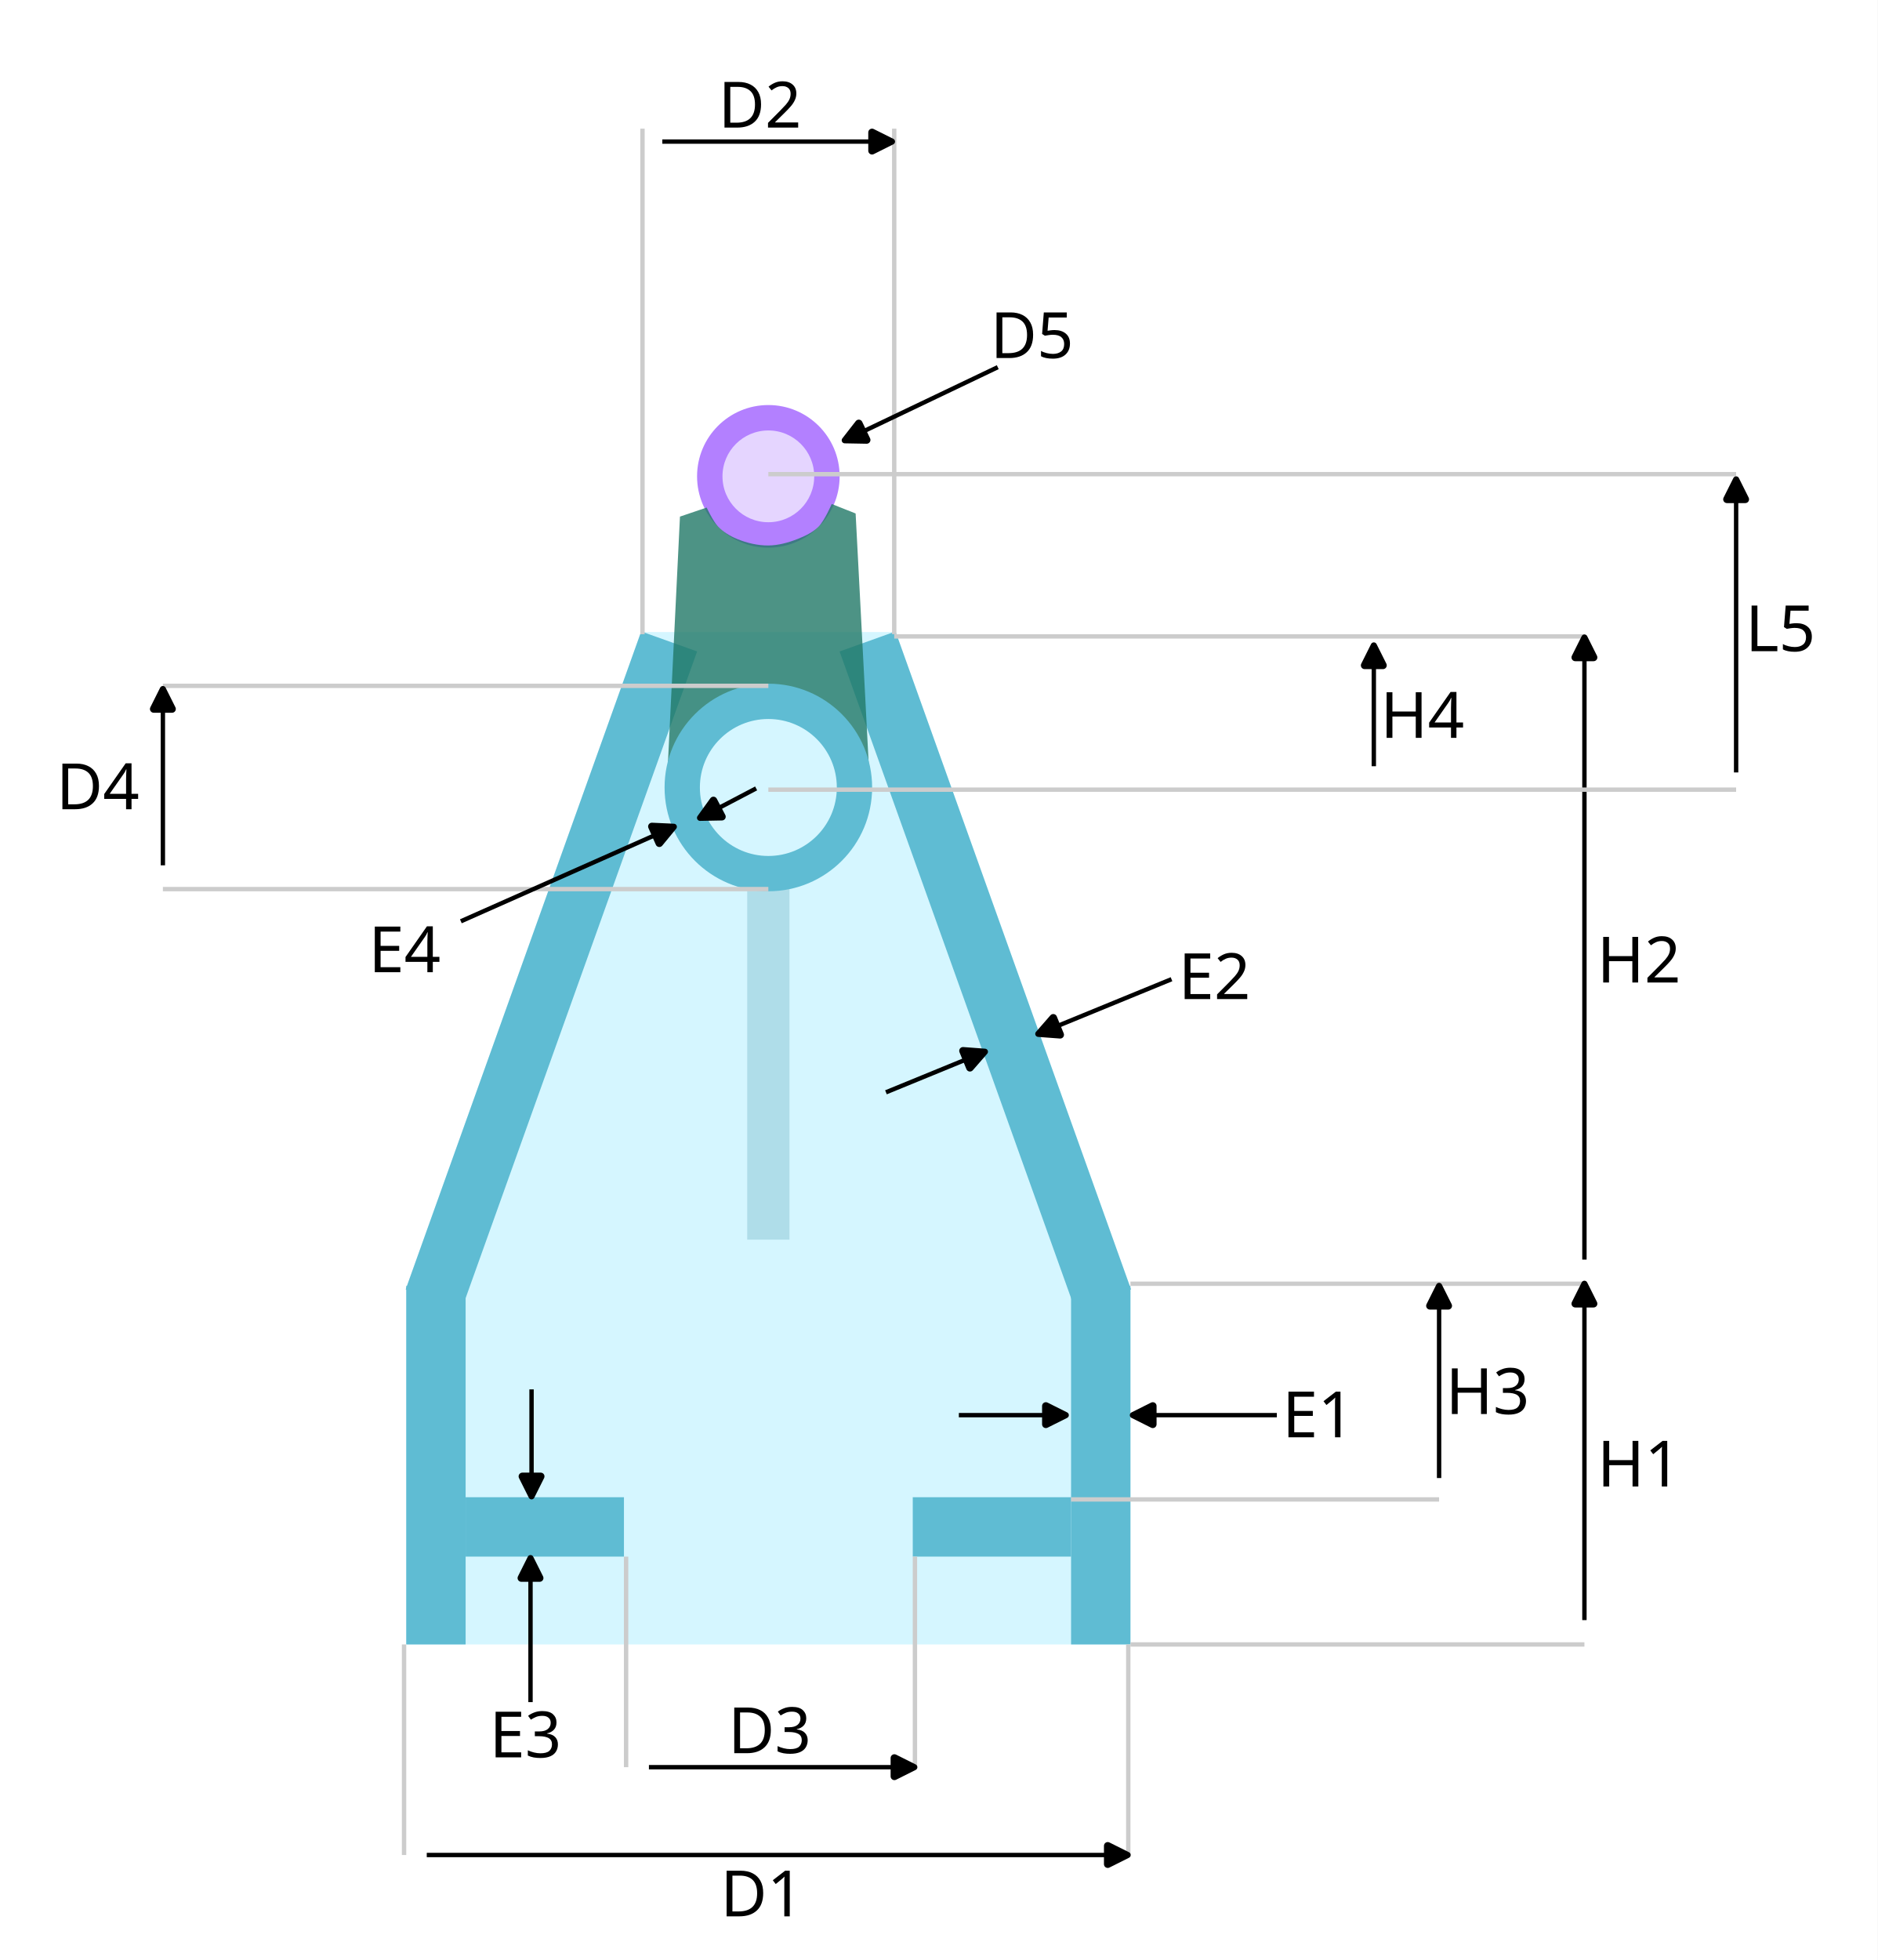
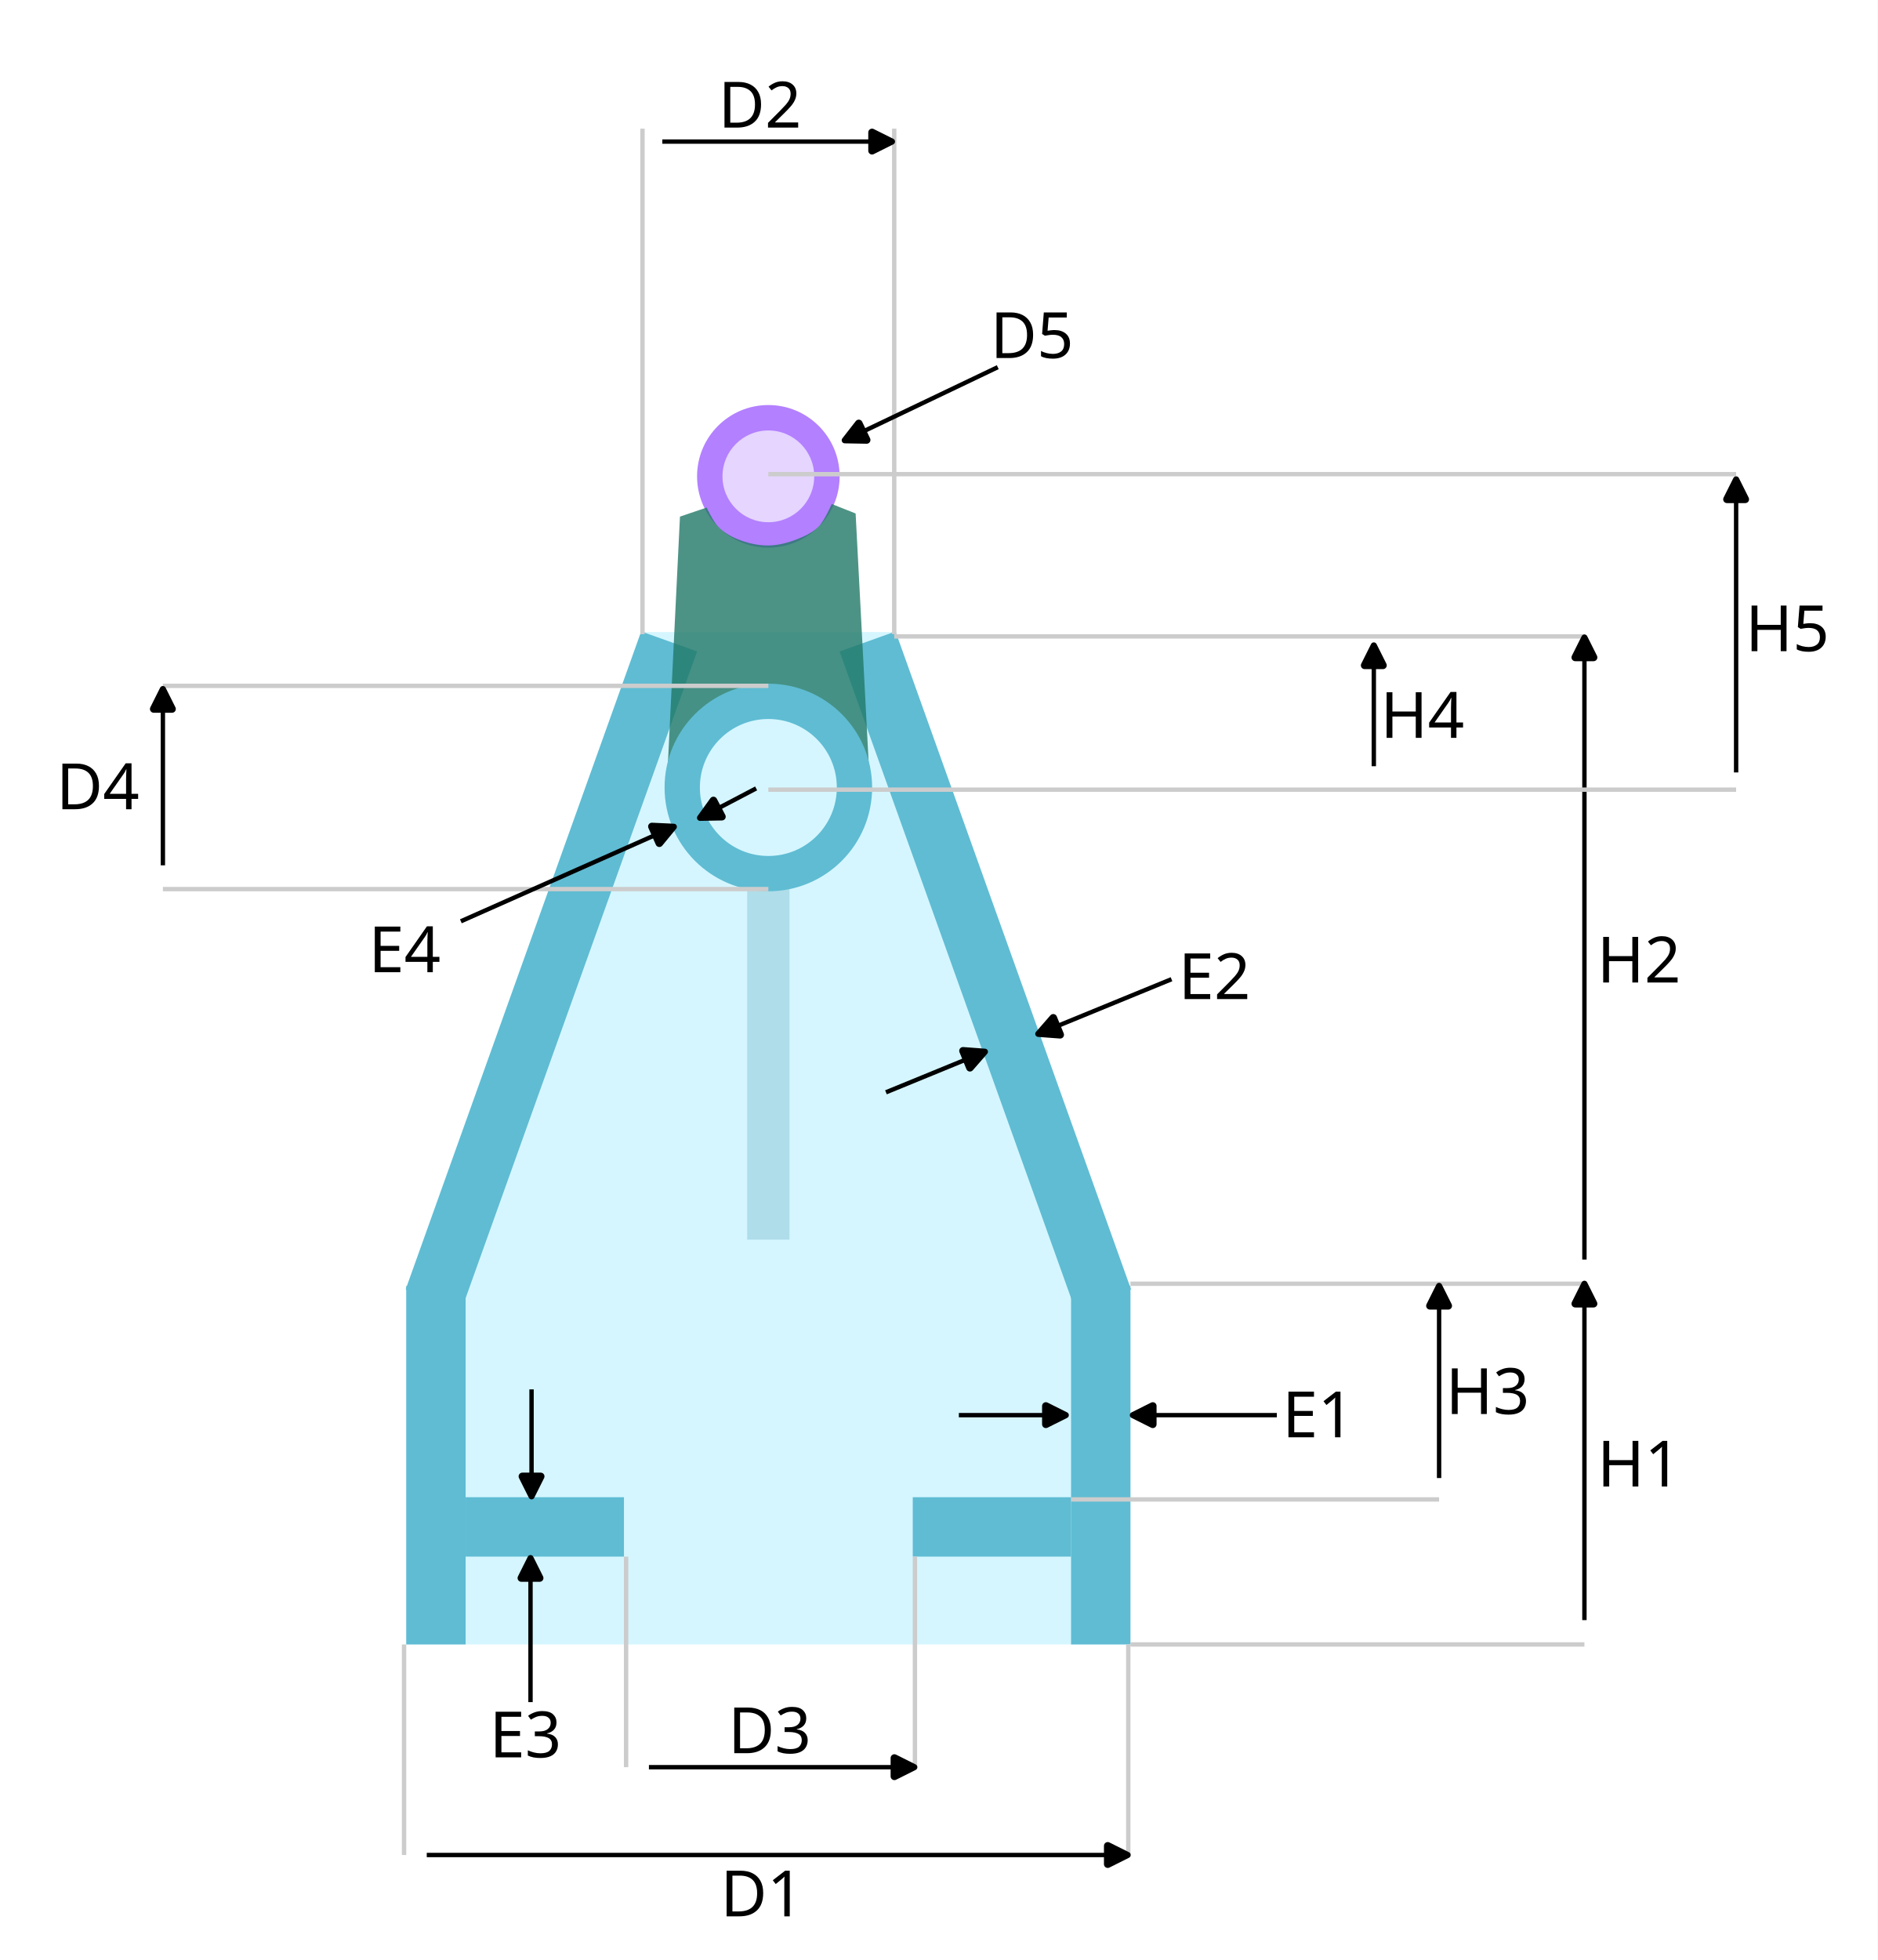
<svg xmlns="http://www.w3.org/2000/svg" width="430.917" height="449.703" viewBox="0 0 114.013 118.984">
  <defs>
    <marker id="a" markerHeight="1" markerWidth="1" orient="auto-start-reverse" preserveAspectRatio="xMidYMid" refX="0" refY="0" style="overflow:visible" viewBox="0 0 1 1">
      <path d="M-.211-4.106 6.21-.894a1 1 90 0 1 0 1.788L-.21 4.106A1.236 1.236 31.717 0 1-2 3v-6A1.236 1.236 148.283 0 1-.211-4.106z" style="fill:context-stroke;fill-rule:evenodd;stroke:none" transform="scale(.7)" />
    </marker>
    <marker id="b" markerHeight="1" markerWidth="1" orient="auto-start-reverse" preserveAspectRatio="xMidYMid" refX="0" refY="0" style="overflow:visible" viewBox="0 0 1 1">
      <path d="M-.211-4.106 6.21-.894a1 1 90 0 1 0 1.788L-.21 4.106A1.236 1.236 31.717 0 1-2 3v-6A1.236 1.236 148.283 0 1-.211-4.106z" style="fill:context-stroke;fill-rule:evenodd;stroke:none" transform="scale(.7)" />
    </marker>
    <marker id="d" markerHeight="1" markerWidth="1" orient="auto-start-reverse" preserveAspectRatio="xMidYMid" refX="0" refY="0" style="overflow:visible" viewBox="0 0 1 1">
      <path d="M-.211-4.106 6.21-.894a1 1 90 0 1 0 1.788L-.21 4.106A1.236 1.236 31.717 0 1-2 3v-6A1.236 1.236 148.283 0 1-.211-4.106z" style="fill:context-stroke;fill-rule:evenodd;stroke:none" transform="scale(.7)" />
    </marker>
    <marker id="f" markerHeight="1" markerWidth="1" orient="auto-start-reverse" preserveAspectRatio="xMidYMid" refX="0" refY="0" style="overflow:visible" viewBox="0 0 1 1">
      <path d="M-.211-4.106 6.21-.894a1 1 90 0 1 0 1.788L-.21 4.106A1.236 1.236 31.717 0 1-2 3v-6A1.236 1.236 148.283 0 1-.211-4.106z" style="fill:context-stroke;fill-rule:evenodd;stroke:none" transform="scale(.7)" />
    </marker>
    <marker id="h" markerHeight="1" markerWidth="1" orient="auto-start-reverse" preserveAspectRatio="xMidYMid" refX="0" refY="0" style="overflow:visible" viewBox="0 0 1 1">
      <path d="M-.211-4.106 6.21-.894a1 1 90 0 1 0 1.788L-.21 4.106A1.236 1.236 31.717 0 1-2 3v-6A1.236 1.236 148.283 0 1-.211-4.106z" style="fill:context-stroke;fill-rule:evenodd;stroke:none" transform="scale(.7)" />
    </marker>
    <marker id="j" markerHeight="1" markerWidth="1" orient="auto-start-reverse" preserveAspectRatio="xMidYMid" refX="0" refY="0" style="overflow:visible" viewBox="0 0 1 1">
      <path d="M-.211-4.106 6.21-.894a1 1 90 0 1 0 1.788L-.21 4.106A1.236 1.236 31.717 0 1-2 3v-6A1.236 1.236 148.283 0 1-.211-4.106z" style="fill:context-stroke;fill-rule:evenodd;stroke:none" transform="scale(.7)" />
    </marker>
    <marker id="k" markerHeight="1" markerWidth="1" orient="auto-start-reverse" preserveAspectRatio="xMidYMid" refX="0" refY="0" style="overflow:visible" viewBox="0 0 1 1">
      <path d="M-.211-4.106 6.21-.894a1 1 90 0 1 0 1.788L-.21 4.106A1.236 1.236 31.717 0 1-2 3v-6A1.236 1.236 148.283 0 1-.211-4.106z" style="fill:context-stroke;fill-rule:evenodd;stroke:none" transform="scale(.7)" />
    </marker>
    <marker id="o" markerHeight="1" markerWidth="1" orient="auto-start-reverse" preserveAspectRatio="xMidYMid" refX="0" refY="0" style="overflow:visible" viewBox="0 0 1 1">
      <path d="M-.211-4.106 6.21-.894a1 1 90 0 1 0 1.788L-.21 4.106A1.236 1.236 31.717 0 1-2 3v-6A1.236 1.236 148.283 0 1-.211-4.106z" style="fill:context-stroke;fill-rule:evenodd;stroke:none" transform="scale(.7)" />
    </marker>
    <marker id="n" markerHeight="1" markerWidth="1" orient="auto-start-reverse" preserveAspectRatio="xMidYMid" refX="0" refY="0" style="overflow:visible" viewBox="0 0 1 1">
      <path d="M-.211-4.106 6.21-.894a1 1 90 0 1 0 1.788L-.21 4.106A1.236 1.236 31.717 0 1-2 3v-6A1.236 1.236 148.283 0 1-.211-4.106z" style="fill:context-stroke;fill-rule:evenodd;stroke:none" transform="scale(.7)" />
    </marker>
    <marker id="q" markerHeight="1" markerWidth="1" orient="auto-start-reverse" preserveAspectRatio="xMidYMid" refX="0" refY="0" style="overflow:visible" viewBox="0 0 1 1">
      <path d="M-.211-4.106 6.21-.894a1 1 90 0 1 0 1.788L-.21 4.106A1.236 1.236 31.717 0 1-2 3v-6A1.236 1.236 148.283 0 1-.211-4.106z" style="fill:context-stroke;fill-rule:evenodd;stroke:none" transform="scale(.7)" />
    </marker>
    <marker id="r" markerHeight="1" markerWidth="1" orient="auto-start-reverse" preserveAspectRatio="xMidYMid" refX="0" refY="0" style="overflow:visible" viewBox="0 0 1 1">
      <path d="M-.211-4.106 6.21-.894a1 1 90 0 1 0 1.788L-.21 4.106A1.236 1.236 31.717 0 1-2 3v-6A1.236 1.236 148.283 0 1-.211-4.106z" style="fill:context-stroke;fill-rule:evenodd;stroke:none" transform="scale(.7)" />
    </marker>
    <marker id="t" markerHeight="1" markerWidth="1" orient="auto-start-reverse" preserveAspectRatio="xMidYMid" refX="0" refY="0" style="overflow:visible" viewBox="0 0 1 1">
      <path d="M-.211-4.106 6.21-.894a1 1 90 0 1 0 1.788L-.21 4.106A1.236 1.236 31.717 0 1-2 3v-6A1.236 1.236 148.283 0 1-.211-4.106z" style="fill:context-stroke;fill-rule:evenodd;stroke:none" transform="scale(.7)" />
    </marker>
    <marker id="v" markerHeight="1" markerWidth="1" orient="auto-start-reverse" preserveAspectRatio="xMidYMid" refX="0" refY="0" style="overflow:visible" viewBox="0 0 1 1">
      <path d="M-.211-4.106 6.21-.894a1 1 90 0 1 0 1.788L-.21 4.106A1.236 1.236 31.717 0 1-2 3v-6A1.236 1.236 148.283 0 1-.211-4.106z" style="fill:context-stroke;fill-rule:evenodd;stroke:none" transform="scale(.7)" />
    </marker>
    <marker id="y" markerHeight="1" markerWidth="1" orient="auto-start-reverse" preserveAspectRatio="xMidYMid" refX="0" refY="0" style="overflow:visible" viewBox="0 0 1 1">
      <path d="M-.211-4.106 6.21-.894a1 1 90 0 1 0 1.788L-.21 4.106A1.236 1.236 31.717 0 1-2 3v-6A1.236 1.236 148.283 0 1-.211-4.106z" style="fill:context-stroke;fill-rule:evenodd;stroke:none" transform="scale(.7)" />
    </marker>
    <marker id="x" markerHeight="1" markerWidth="1" orient="auto-start-reverse" preserveAspectRatio="xMidYMid" refX="0" refY="0" style="overflow:visible" viewBox="0 0 1 1">
      <path d="M-.211-4.106 6.21-.894a1 1 90 0 1 0 1.788L-.21 4.106A1.236 1.236 31.717 0 1-2 3v-6A1.236 1.236 148.283 0 1-.211-4.106z" style="fill:context-stroke;fill-rule:evenodd;stroke:none" transform="scale(.7)" />
    </marker>
    <marker id="A" markerHeight="1" markerWidth="1" orient="auto-start-reverse" preserveAspectRatio="xMidYMid" refX="0" refY="0" style="overflow:visible" viewBox="0 0 1 1">
      <path d="M-.211-4.106 6.21-.894a1 1 90 0 1 0 1.788L-.21 4.106A1.236 1.236 31.717 0 1-2 3v-6A1.236 1.236 148.283 0 1-.211-4.106z" style="fill:context-stroke;fill-rule:evenodd;stroke:none" transform="scale(.7)" />
    </marker>
    <marker id="C" markerHeight="1" markerWidth="1" orient="auto-start-reverse" preserveAspectRatio="xMidYMid" refX="0" refY="0" style="overflow:visible" viewBox="0 0 1 1">
      <path d="M-.211-4.106 6.21-.894a1 1 90 0 1 0 1.788L-.21 4.106A1.236 1.236 31.717 0 1-2 3v-6A1.236 1.236 148.283 0 1-.211-4.106z" style="fill:context-stroke;fill-rule:evenodd;stroke:none" transform="scale(.7)" />
    </marker>
    <path id="E" d="M394.877 926.402h43.272v33.54h-43.272z" />
    <path id="D" d="M502.509 908.675h63.675v33.807h-63.675z" />
    <path id="z" d="M91.855 1150.085h37.081v23.941H91.855z" />
    <path id="u" d="M509.19 985.606h49.059v38.43H509.19z" />
    <path id="s" d="M69.849 1234.667h61.202v55.429H69.849z" />
    <path id="p" d="M90.341 1234.474h62.011v48.429H90.341z" />
    <path id="m" d="M492.413 1281.653h61.664v44.837h-61.664z" />
    <path id="l" d="M437.355 1313.514h49.128v36.038h-49.128z" />
    <path id="e" d="M269.02 1337.439h89.48v57.232h-89.48z" />
    <path id="c" d="M453.954 1279.043h64.279v48.515h-64.279z" />
    <path id="g" d="M269.02 1337.439h89.48v57.232h-89.48z" />
    <path id="i" d="M269.02 1337.439h89.48v57.232h-89.48z" />
    <path id="w" d="M509.19 985.606h49.059v38.43H509.19z" />
    <path id="B" d="M509.19 985.606h49.059v38.43H509.19z" />
  </defs>
  <g transform="translate(-33.292 -232.61)">
    <path d="M33.425 232.743h113.749v118.719H33.425z" style="fill:#fff;fill-opacity:1;stroke:#fff;stroke-width:.265;stroke-opacity:1" />
    <path d="m72.304 271.112-14.212 39.692v21.501h43.71v-21.5l-14.213-39.693H72.304" style="fill:#d5f6ff;stroke:#d5f6ff;stroke-width:.265px;stroke-linecap:butt;stroke-linejoin:miter;stroke-opacity:1" />
    <path d="M58.092 310.804h3.34v21.501h-3.34z" style="fill:#5fbcd3;stroke:#5fbcd3;stroke-width:.265" />
    <path d="M-326.974 61.697h3.34v9.349h-3.34z" style="fill:#5fbcd3;stroke:#5fbcd3;stroke-width:.265" transform="rotate(-90)" />
    <path d="M159.465 230.869h3.34v42.16h-3.34z" style="fill:#5fbcd3;stroke:#5fbcd3;stroke-width:.265" transform="rotate(19.7)" />
    <path d="M-101.801 310.804h3.34v21.501h-3.34z" style="fill:#5fbcd3;stroke:#5fbcd3;stroke-width:.265" transform="scale(-1 1)" />
    <path d="M-326.974-98.197h3.34v9.349h-3.34z" style="fill:#5fbcd3;stroke:#5fbcd3;stroke-width:.265" transform="matrix(0 -1 -1 0 0 0)" />
    <path d="M8.93 284.77h3.34v42.16H8.93z" style="fill:#5fbcd3;stroke:#5fbcd3;stroke-width:.265" transform="scale(-1 1) rotate(19.7)" />
    <path d="M-307.732 78.797h21.413v2.3h-21.413z" style="fill:#afdde9;stroke:#afdde9;stroke-width:.265" transform="rotate(-90)" />
    <circle cx="79.947" cy="261.527" r="4.196" style="fill:#b380ff;fill-opacity:1;stroke:#b380ff;stroke-width:.265;stroke-opacity:1" />
    <circle cx="79.947" cy="261.527" r="2.918" style="fill:#e5d5ff;fill-opacity:1;stroke:#b380ff;stroke-width:.265;stroke-opacity:1" />
    <path d="M76.202 263.421s.383.832.694 1.156c.316.328.722.573 1.142.747.6.249 1.259.404 1.909.4.608-.005 1.214-.174 1.78-.397.457-.18.924-.4 1.27-.75.373-.375.796-1.372.796-1.372l1.453.576.87 16.634H73.777l.803-16.444z" style="fill:#217867;fill-opacity:.8;stroke:none;stroke-width:.265px;stroke-linecap:butt;stroke-linejoin:miter;stroke-opacity:1" />
    <circle cx="79.947" cy="280.415" r="6.169" style="fill:#5fbcd3;fill-opacity:1;stroke:#5fbcd3;stroke-width:.265;stroke-opacity:1" />
    <circle cx="79.947" cy="280.415" r="4.29" style="fill:#d5f6ff;fill-opacity:1;stroke:#5fbcd3;stroke-width:.265;stroke-opacity:1" />
    <path d="M57.827 345.22v-12.782" style="fill:#ccc;stroke:#ccc;stroke-width:.265px;stroke-linecap:butt;stroke-linejoin:miter;stroke-opacity:1" />
    <path d="M103.149 318.518h7.673" style="fill:none;stroke:#000;stroke-width:.265px;stroke-linecap:butt;stroke-linejoin:miter;stroke-opacity:1;marker-start:url(#a)" />
    <path d="M96.939 318.518h-5.425" style="fill:none;stroke:#000;stroke-width:.265px;stroke-linecap:butt;stroke-linejoin:miter;stroke-opacity:1;marker-start:url(#b)" />
    <text xml:space="preserve" style="font-size:14.667px;line-height:1.25;font-family:sans-serif;white-space:pre;shape-inside:url(#c);display:inline" transform="matrix(.26458 0 0 .26458 -8.955 -21.98)">
      <tspan x="453.955" y="1292.02">E1</tspan>
    </text>
    <path d="M101.801 345.22v-12.782" style="fill:#ccc;stroke:#ccc;stroke-width:.265px;stroke-linecap:butt;stroke-linejoin:miter;stroke-opacity:1" />
    <path d="M100.696 345.22H59.205" style="fill:none;stroke:#000;stroke-width:.265px;stroke-linecap:butt;stroke-linejoin:miter;stroke-opacity:1;marker-start:url(#d);marker-end:url(#RoundedArrow-7-7-9-1-2-9)" />
    <text xml:space="preserve" style="font-size:14.667px;line-height:1.25;font-family:sans-serif;white-space:pre;shape-inside:url(#e);display:inline" transform="matrix(.26458 0 0 .26458 5.86 -8.35)">
      <tspan x="269.02" y="1350.416">D1</tspan>
    </text>
    <path d="M71.31 339.889v-12.783M88.848 339.889v-12.783" style="fill:#ccc;stroke:#ccc;stroke-width:.265px;stroke-linecap:butt;stroke-linejoin:miter;stroke-opacity:1" />
    <path d="M87.742 339.889H72.695" style="fill:none;stroke:#000;stroke-width:.265px;stroke-linecap:butt;stroke-linejoin:miter;stroke-opacity:1;marker-start:url(#f);marker-end:url(#RoundedArrow-7-7-9-1-2-9-5)" />
    <text xml:space="preserve" style="font-size:14.667px;line-height:1.25;font-family:sans-serif;white-space:pre;shape-inside:url(#g);display:inline" transform="matrix(.26458 0 0 .26458 6.324 -18.254)">
      <tspan x="269.02" y="1350.416">D3</tspan>
    </text>
    <path d="M72.304 271.112V240.42M87.59 271.112V240.42" style="fill:#ccc;stroke:#ccc;stroke-width:.265px;stroke-linecap:butt;stroke-linejoin:miter;stroke-opacity:1" />
    <path d="M86.385 241.205H73.509" style="fill:none;stroke:#000;stroke-width:.265px;stroke-linecap:butt;stroke-linejoin:miter;stroke-opacity:1;marker-start:url(#h);marker-end:url(#RoundedArrow-7-7-9-1-2-9-5-8)" />
    <text xml:space="preserve" style="font-size:14.667px;line-height:1.25;font-family:sans-serif;white-space:pre;shape-inside:url(#i);display:inline" transform="matrix(.26458 0 0 .26458 5.73 -116.938)">
      <tspan x="269.02" y="1350.416">D2</tspan>
    </text>
    <path d="M129.5 332.438h-27.566M129.5 310.54h-27.566" style="fill:#ccc;stroke:#ccc;stroke-width:.265px;stroke-linecap:butt;stroke-linejoin:miter;stroke-opacity:1" />
    <path d="M129.5 271.244H87.59" style="fill:#ccc;stroke:#ccc;stroke-width:.265px;stroke-linecap:butt;stroke-linejoin:miter;stroke-opacity:1" />
    <path d="M129.5 272.378v36.696" style="fill:none;stroke:#000;stroke-width:.265px;stroke-linecap:butt;stroke-linejoin:miter;stroke-opacity:1;marker-start:url(#j);marker-end:url(#RoundedArrow-7-7-9-1-2-9-5-8-2)" />
    <path d="M129.5 311.611v19.349" style="fill:none;stroke:#000;stroke-width:.265px;stroke-linecap:butt;stroke-linejoin:miter;stroke-opacity:1;marker-start:url(#k);marker-end:url(#RoundedArrow-7-7-9-1-2-9-5-8-2-8)" />
    <text xml:space="preserve" style="font-size:14.667px;line-height:1.25;font-family:sans-serif;white-space:pre;shape-inside:url(#l);display:inline" transform="matrix(.26458 0 0 .26458 14.561 -28.114)">
      <tspan x="437.355" y="1326.49">H1</tspan>
    </text>
    <text xml:space="preserve" style="font-size:14.667px;line-height:1.25;font-family:sans-serif;white-space:pre;shape-inside:url(#m);display:inline" transform="matrix(.26458 0 0 .26458 -.019 -50.28)">
      <tspan x="492.414" y="1294.629">H2</tspan>
    </text>
    <path d="m97.327 294.966 7.1-2.912" style="fill:none;stroke:#000;stroke-width:.265px;stroke-linecap:butt;stroke-linejoin:miter;stroke-opacity:1;marker-start:url(#n)" />
    <path d="m92.108 296.862-5.02 2.058" style="fill:none;stroke:#000;stroke-width:.265px;stroke-linecap:butt;stroke-linejoin:miter;stroke-opacity:1;marker-start:url(#o)" />
    <text xml:space="preserve" style="font-size:14.667px;line-height:1.25;font-family:sans-serif;white-space:pre;shape-inside:url(#p);display:inline" transform="matrix(.26458 0 0 .26458 80.947 -36.79)">
      <tspan x="90.342" y="1247.451">E2</tspan>
    </text>
    <path d="M65.505 328.265v7.674" style="fill:none;stroke:#000;stroke-width:.265px;stroke-linecap:butt;stroke-linejoin:miter;stroke-opacity:1;marker-start:url(#q)" />
    <path d="M65.568 322.378v-5.424" style="fill:none;stroke:#000;stroke-width:.265px;stroke-linecap:butt;stroke-linejoin:miter;stroke-opacity:1;marker-start:url(#r)" />
    <text xml:space="preserve" style="font-size:14.667px;line-height:1.25;font-family:sans-serif;white-space:pre;shape-inside:url(#s);display:inline" transform="matrix(.26458 0 0 .26458 44.53 9.192)">
      <tspan x="69.848" y="1247.643">E3</tspan>
    </text>
    <path d="M138.711 280.547H79.947" style="fill:#ccc;stroke:#ccc;stroke-width:.265px;stroke-linecap:butt;stroke-linejoin:miter;stroke-opacity:1" />
    <path d="M116.711 272.86v6.264" style="fill:none;stroke:#000;stroke-width:.265px;stroke-linecap:butt;stroke-linejoin:miter;stroke-opacity:1;marker-start:url(#t);marker-end:url(#RoundedArrow-7-7-9-1-2-9-5-8-2-8-7)" />
    <text xml:space="preserve" style="font-size:14.667px;line-height:1.25;font-family:sans-serif;white-space:pre;shape-inside:url(#u);display:inline" transform="matrix(.26458 0 0 .26458 -17.608 13.197)">
      <tspan x="509.189" y="998.582">H4</tspan>
    </text>
    <path d="M79.947 274.245H43.182M79.947 286.584H43.182" style="fill:#ccc;stroke:#ccc;stroke-width:.265px;stroke-linecap:butt;stroke-linejoin:miter;stroke-opacity:1" />
    <path d="M43.182 275.508v9.632" style="fill:none;stroke:#000;stroke-width:.265px;stroke-linecap:butt;stroke-linejoin:miter;stroke-opacity:1;marker-start:url(#v);marker-end:url(#RoundedArrow-7-7-9-1-2-9-5-8-2-8-7-0)" />
    <text xml:space="preserve" style="font-size:14.667px;line-height:1.25;font-family:sans-serif;white-space:pre;shape-inside:url(#w);display:inline" transform="matrix(.26458 0 0 .26458 -98.016 17.53)">
      <tspan x="509.189" y="998.582">D4</tspan>
    </text>
    <path d="m73.23 283.234-11.954 5.304" style="fill:none;stroke:#000;stroke-width:.265px;stroke-linecap:butt;stroke-linejoin:miter;stroke-opacity:1;marker-start:url(#x)" />
    <path d="m76.745 281.761 2.46-1.29" style="fill:none;stroke:#000;stroke-width:.265px;stroke-linecap:butt;stroke-linejoin:miter;stroke-opacity:1;marker-start:url(#y)" />
    <text xml:space="preserve" style="font-size:14.667px;line-height:1.25;font-family:sans-serif;white-space:pre;shape-inside:url(#z);display:inline" transform="matrix(.26458 0 0 .26458 31.371 -16.094)">
      <tspan x="91.855" y="1163.063">E4</tspan>
    </text>
    <path d="M120.675 323.634H98.329" style="fill:#ccc;stroke:#ccc;stroke-width:.265px;stroke-linecap:butt;stroke-linejoin:miter;stroke-opacity:1" />
    <path d="M120.675 311.74v10.596" style="fill:none;stroke:#000;stroke-width:.265px;stroke-linecap:butt;stroke-linejoin:miter;stroke-opacity:1;marker-start:url(#A);marker-end:url(#RoundedArrow-7-7-9-1-2-9-5-8-2-8-7-2)" />
    <text xml:space="preserve" style="font-size:14.667px;line-height:1.25;font-family:sans-serif;white-space:pre;shape-inside:url(#B);display:inline" transform="matrix(.26458 0 0 .26458 -13.645 54.245)">
      <tspan x="509.189" y="998.582">H3</tspan>
    </text>
    <path d="M138.711 261.395H79.947" style="fill:#ccc;stroke:#ccc;stroke-width:.265px;stroke-linecap:butt;stroke-linejoin:miter;stroke-opacity:1" />
    <path d="M138.711 262.78v16.722" style="fill:none;stroke:#000;stroke-width:.265px;stroke-linecap:butt;stroke-linejoin:miter;stroke-opacity:1;marker-start:url(#C);marker-end:url(#RoundedArrow-7-7-9-1-2-9-5-8-2-8-2)" />
    <text xml:space="preserve" style="font-size:14.667px;line-height:1.25;font-family:sans-serif;white-space:pre;shape-inside:url(#D);display:inline" transform="matrix(.26458 0 0 .26458 6.32 28.29)">
-       <tspan x="502.51" y="921.652">L5</tspan>
+       <tspan x="502.51" y="921.652">H5</tspan>
    </text>
    <text xml:space="preserve" style="font-size:14.667px;line-height:1.25;font-family:sans-serif;white-space:pre;shape-inside:url(#E);display:inline" transform="matrix(.26458 0 0 .26458 -11.05 5.805)">
      <tspan x="394.877" y="939.379">D5</tspan>
    </text>
    <path d="m85.55 258.877 8.327-3.977" style="fill:none;stroke:#000;stroke-width:.265px;stroke-linecap:butt;stroke-linejoin:miter;stroke-opacity:1;marker-start:url(#a)" />
  </g>
</svg>
